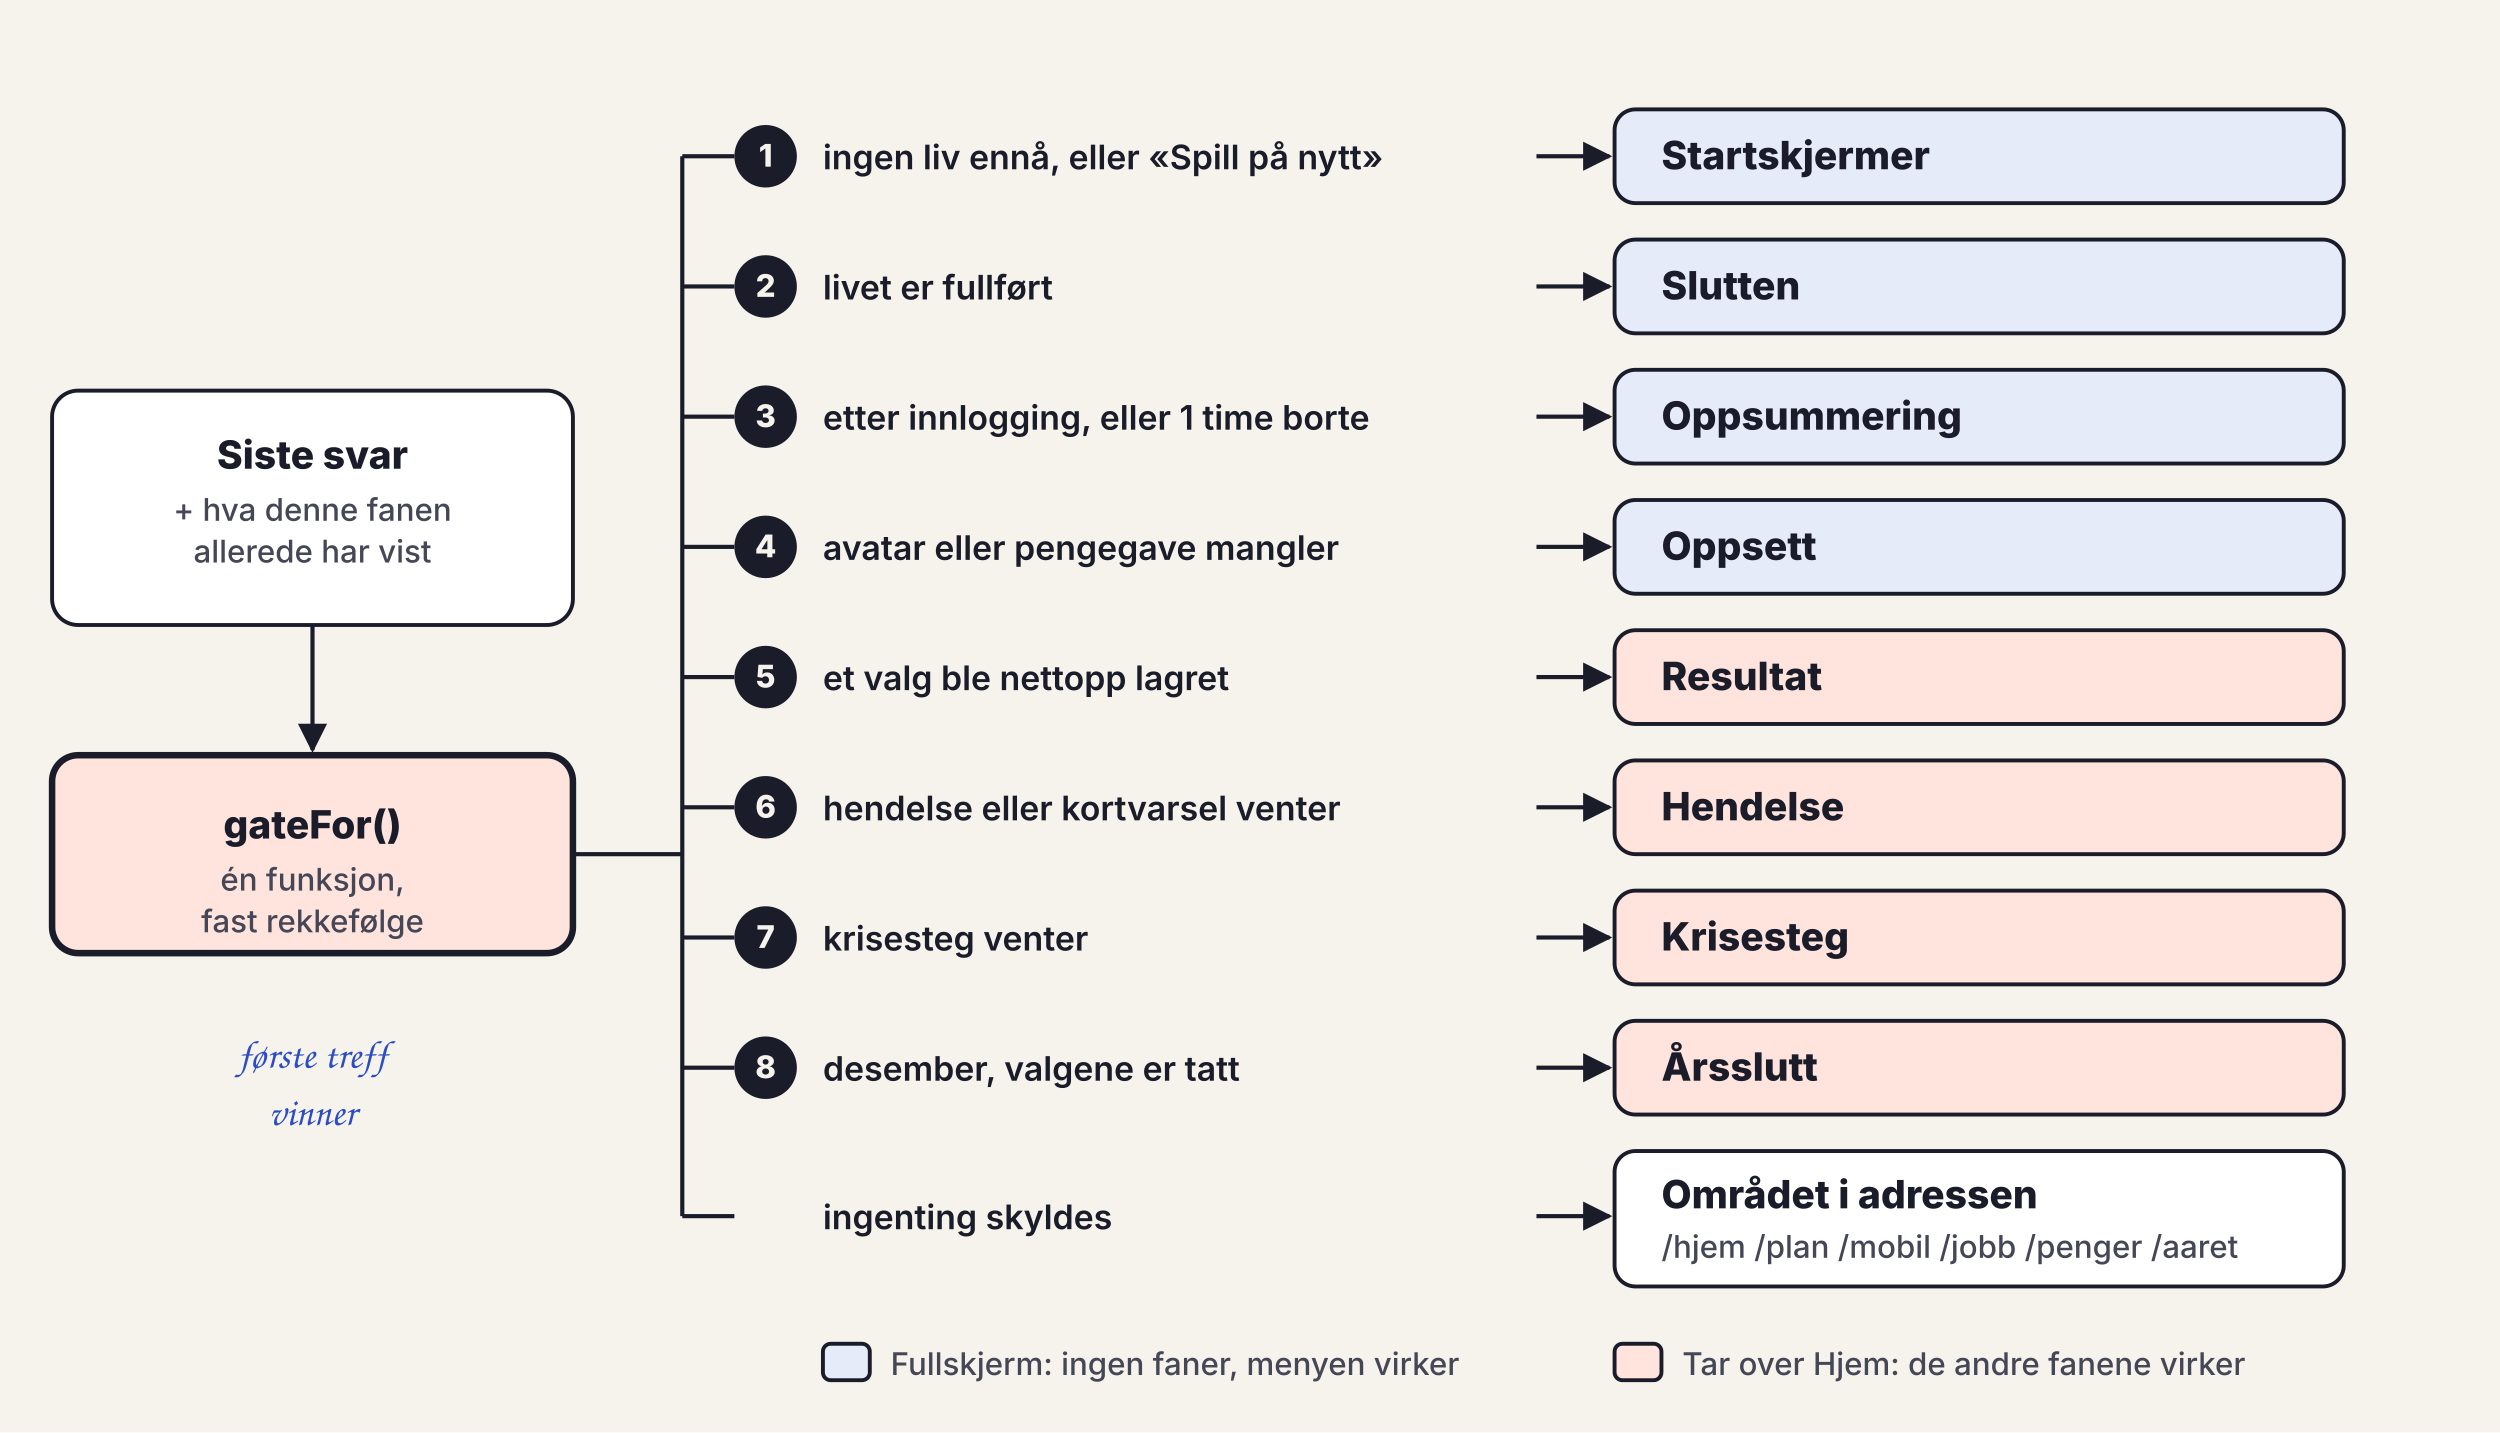
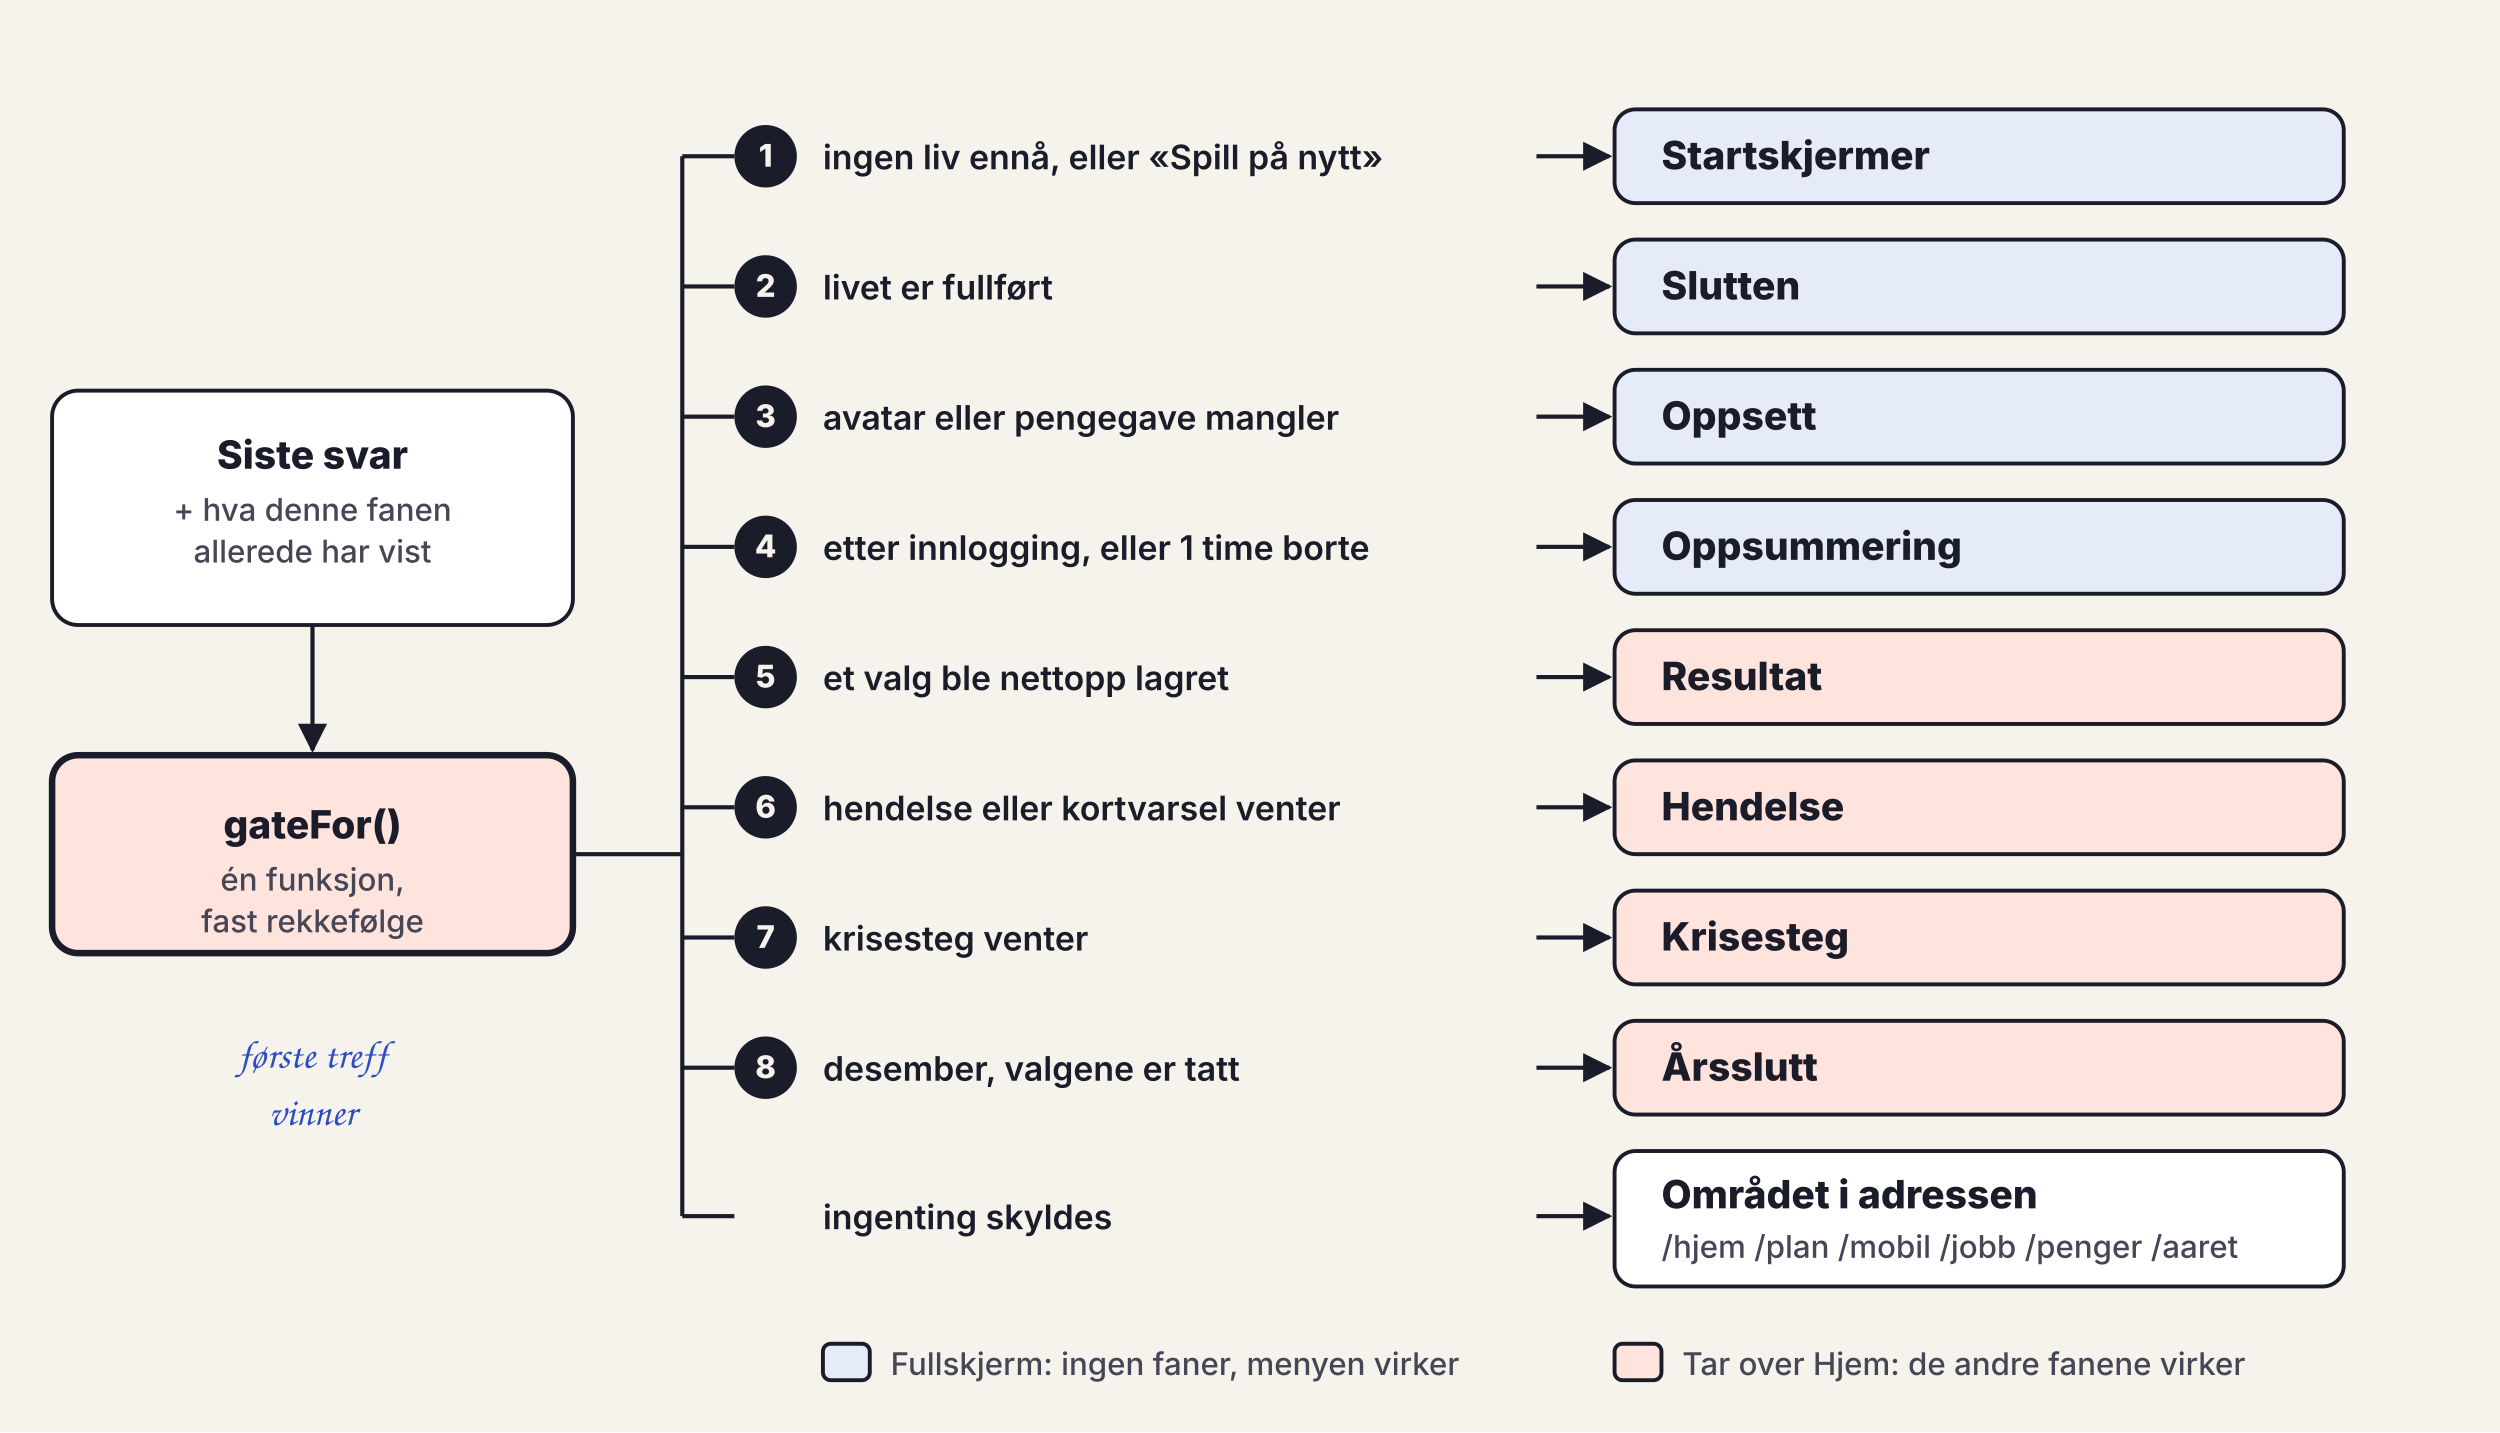
- <svg xmlns="http://www.w3.org/2000/svg" viewBox="0 0 960 550" role="img" aria-label="gateFor ser på siste svar og hva fanen har sett, og sjekker åtte vilkår i fast rekkefølge: startskjermer, slutten, oppsummering, oppsett, resultat, årsslutt, hendelse og krisesteg. Første treff vinner. Skyldes ingenting, vises området i adressen. De fire første er fullskjerm, de fire neste tar bare over Hjem.">
+ <svg xmlns="http://www.w3.org/2000/svg" viewBox="0 0 960 550" role="img" aria-label="gateFor ser på siste svar og hva fanen har sett, og sjekker åtte vilkår i fast rekkefølge: startskjermer, slutten, oppsett, oppsummering, resultat, hendelse, krisesteg og årsslutt. Første treff vinner. Skyldes ingenting, vises området i adressen. De fire første er fullskjerm, de fire neste tar bare over Hjem.">
  <style>
    .d-bg{fill:var(--d-paper,#F6F3EC)}
    .d-zone{fill:var(--d-zone,#DCE6D2)}
    .d-zone2{fill:var(--d-zone2,#E6EBFA)}
    .d-box{fill:var(--d-surface,#FFFFFF);stroke:var(--d-ink,#1A1C2A);stroke-width:1.5}
    .d-core{fill:var(--d-coral-soft,#FFE3DD);stroke:var(--d-ink,#1A1C2A);stroke-width:2.5}
    .d-hjem{fill:var(--d-coral-soft,#FFE3DD);stroke:var(--d-ink,#1A1C2A);stroke-width:1.5}
    .d-full{fill:var(--d-cobalt-soft,#E6EBFA);stroke:var(--d-ink,#1A1C2A);stroke-width:1.5}
    .d-ghost{fill:none;stroke:var(--d-ink,#1A1C2A);stroke-width:1.5;stroke-dasharray:6 5}
    .d-ln{fill:none;stroke:var(--d-ink,#1A1C2A);stroke-width:1.6}
    .d-dash{stroke-dasharray:6 5}
    .d-ah{fill:var(--d-ink,#1A1C2A)}
    .d-num{fill:var(--d-ink,#1A1C2A)}
    svg text{font-family:'Bricolage Grotesque',system-ui,-apple-system,'Segoe UI',sans-serif;fill:var(--d-ink,#1A1C2A)}
    svg .d-t{font-size:15px;font-weight:800}
    svg .d-s{font-size:12px;font-weight:500;fill:var(--d-muted,#454656)}
    svg .d-c{font-size:13px;font-weight:600}
    svg .d-h{font-size:11px;font-weight:800;letter-spacing:.09em}
    svg .d-n{font-size:12px;font-weight:800;fill:var(--d-paper,#F6F3EC)}
    svg .d-note{font-family:Kalam,'Segoe Print','Comic Sans MS',cursive;font-size:15px;fill:var(--d-cobalt,#2B4CC4)}
  </style>
  <defs>
    <marker id="f5a" viewBox="0 0 10 10" refX="9" refY="5" markerWidth="7" markerHeight="7" orient="auto-start-reverse">
      <path d="M0 0L10 5L0 10z" class="d-ah" />
    </marker>
  </defs>
  <rect class="d-bg" x="0" y="0" width="960" height="550" />
  <rect class="d-box" x="20" y="150" width="200" height="90" rx="10" />
  <text class="d-t" x="120" y="180" text-anchor="middle">Siste svar</text>
  <text class="d-s" x="120" y="200" text-anchor="middle">+ hva denne fanen</text>
  <text class="d-s" x="120" y="216" text-anchor="middle">allerede har vist</text>
  <path class="d-ln" d="M120 240 V288" marker-end="url(#f5a)" />
  <rect class="d-core" x="20" y="290" width="200" height="76" rx="10" />
  <text class="d-t" x="120" y="322" text-anchor="middle">gateFor()</text>
  <text class="d-s" x="120" y="342" text-anchor="middle">én funksjon,</text>
  <text class="d-s" x="120" y="358" text-anchor="middle">fast rekkefølge</text>
  <text class="d-note" x="120" y="410" text-anchor="middle">første treff</text>
  <text class="d-note" x="120" y="432" text-anchor="middle">vinner</text>
  <path class="d-ln" d="M220 328 H262 M262 60 V467" />
  <path class="d-ln" d="M262 60 H282 M262 110 H282 M262 160 H282 M262 210 H282 M262 260 H282 M262 310 H282 M262 360 H282 M262 410 H282 M262 467 H282" />
  <circle class="d-num" cx="294" cy="60" r="12" />
  <text class="d-n" x="294" y="64" text-anchor="middle">1</text>
  <text class="d-c" x="316" y="65">ingen liv ennå, eller «Spill på nytt»</text>
  <path class="d-ln" d="M590 60 H618" marker-end="url(#f5a)" />
  <rect class="d-full" x="620" y="42" width="280" height="36" rx="8" />
  <text class="d-t" x="638" y="65">Startskjermer</text>
  <circle class="d-num" cx="294" cy="110" r="12" />
  <text class="d-n" x="294" y="114" text-anchor="middle">2</text>
  <text class="d-c" x="316" y="115">livet er fullført</text>
  <path class="d-ln" d="M590 110 H618" marker-end="url(#f5a)" />
  <rect class="d-full" x="620" y="92" width="280" height="36" rx="8" />
  <text class="d-t" x="638" y="115">Slutten</text>
  <circle class="d-num" cx="294" cy="160" r="12" />
  <text class="d-n" x="294" y="164" text-anchor="middle">3</text>
-   <text class="d-c" x="316" y="165">etter innlogging, eller 1 time borte</text>
+   <text class="d-c" x="316" y="165">avatar eller pengegave mangler</text>
  <path class="d-ln" d="M590 160 H618" marker-end="url(#f5a)" />
  <rect class="d-full" x="620" y="142" width="280" height="36" rx="8" />
-   <text class="d-t" x="638" y="165">Oppsummering</text>
+   <text class="d-t" x="638" y="165">Oppsett</text>
  <circle class="d-num" cx="294" cy="210" r="12" />
  <text class="d-n" x="294" y="214" text-anchor="middle">4</text>
-   <text class="d-c" x="316" y="215">avatar eller pengegave mangler</text>
+   <text class="d-c" x="316" y="215">etter innlogging, eller 1 time borte</text>
  <path class="d-ln" d="M590 210 H618" marker-end="url(#f5a)" />
  <rect class="d-full" x="620" y="192" width="280" height="36" rx="8" />
-   <text class="d-t" x="638" y="215">Oppsett</text>
+   <text class="d-t" x="638" y="215">Oppsummering</text>
  <circle class="d-num" cx="294" cy="260" r="12" />
  <text class="d-n" x="294" y="264" text-anchor="middle">5</text>
  <text class="d-c" x="316" y="265">et valg ble nettopp lagret</text>
  <path class="d-ln" d="M590 260 H618" marker-end="url(#f5a)" />
  <rect class="d-hjem" x="620" y="242" width="280" height="36" rx="8" />
  <text class="d-t" x="638" y="265">Resultat</text>
  <circle class="d-num" cx="294" cy="310" r="12" />
  <text class="d-n" x="294" y="314" text-anchor="middle">6</text>
  <text class="d-c" x="316" y="315">hendelse eller kortvarsel venter</text>
  <path class="d-ln" d="M590 310 H618" marker-end="url(#f5a)" />
  <rect class="d-hjem" x="620" y="292" width="280" height="36" rx="8" />
  <text class="d-t" x="638" y="315">Hendelse</text>
  <circle class="d-num" cx="294" cy="360" r="12" />
  <text class="d-n" x="294" y="364" text-anchor="middle">7</text>
  <text class="d-c" x="316" y="365">krisesteg venter</text>
  <path class="d-ln" d="M590 360 H618" marker-end="url(#f5a)" />
  <rect class="d-hjem" x="620" y="342" width="280" height="36" rx="8" />
  <text class="d-t" x="638" y="365">Krisesteg</text>
  <circle class="d-num" cx="294" cy="410" r="12" />
  <text class="d-n" x="294" y="414" text-anchor="middle">8</text>
  <text class="d-c" x="316" y="415">desember, valgene er tatt</text>
  <path class="d-ln" d="M590 410 H618" marker-end="url(#f5a)" />
  <rect class="d-hjem" x="620" y="392" width="280" height="36" rx="8" />
  <text class="d-t" x="638" y="415">Årsslutt</text>
  <text class="d-c" x="316" y="472">ingenting skyldes</text>
  <path class="d-ln" d="M590 467 H618" marker-end="url(#f5a)" />
  <rect class="d-box" x="620" y="442" width="280" height="52" rx="8" />
  <text class="d-t" x="638" y="464">Området i adressen</text>
  <text class="d-s" x="638" y="483">/hjem /plan /mobil /jobb /penger /aaret</text>
  <rect class="d-full" x="316" y="516" width="18" height="14" rx="3" />
  <text class="d-s" x="342" y="528">Fullskjerm: ingen faner, menyen virker</text>
  <rect class="d-hjem" x="620" y="516" width="18" height="14" rx="3" />
  <text class="d-s" x="646" y="528">Tar over Hjem: de andre fanene virker</text>
</svg>
